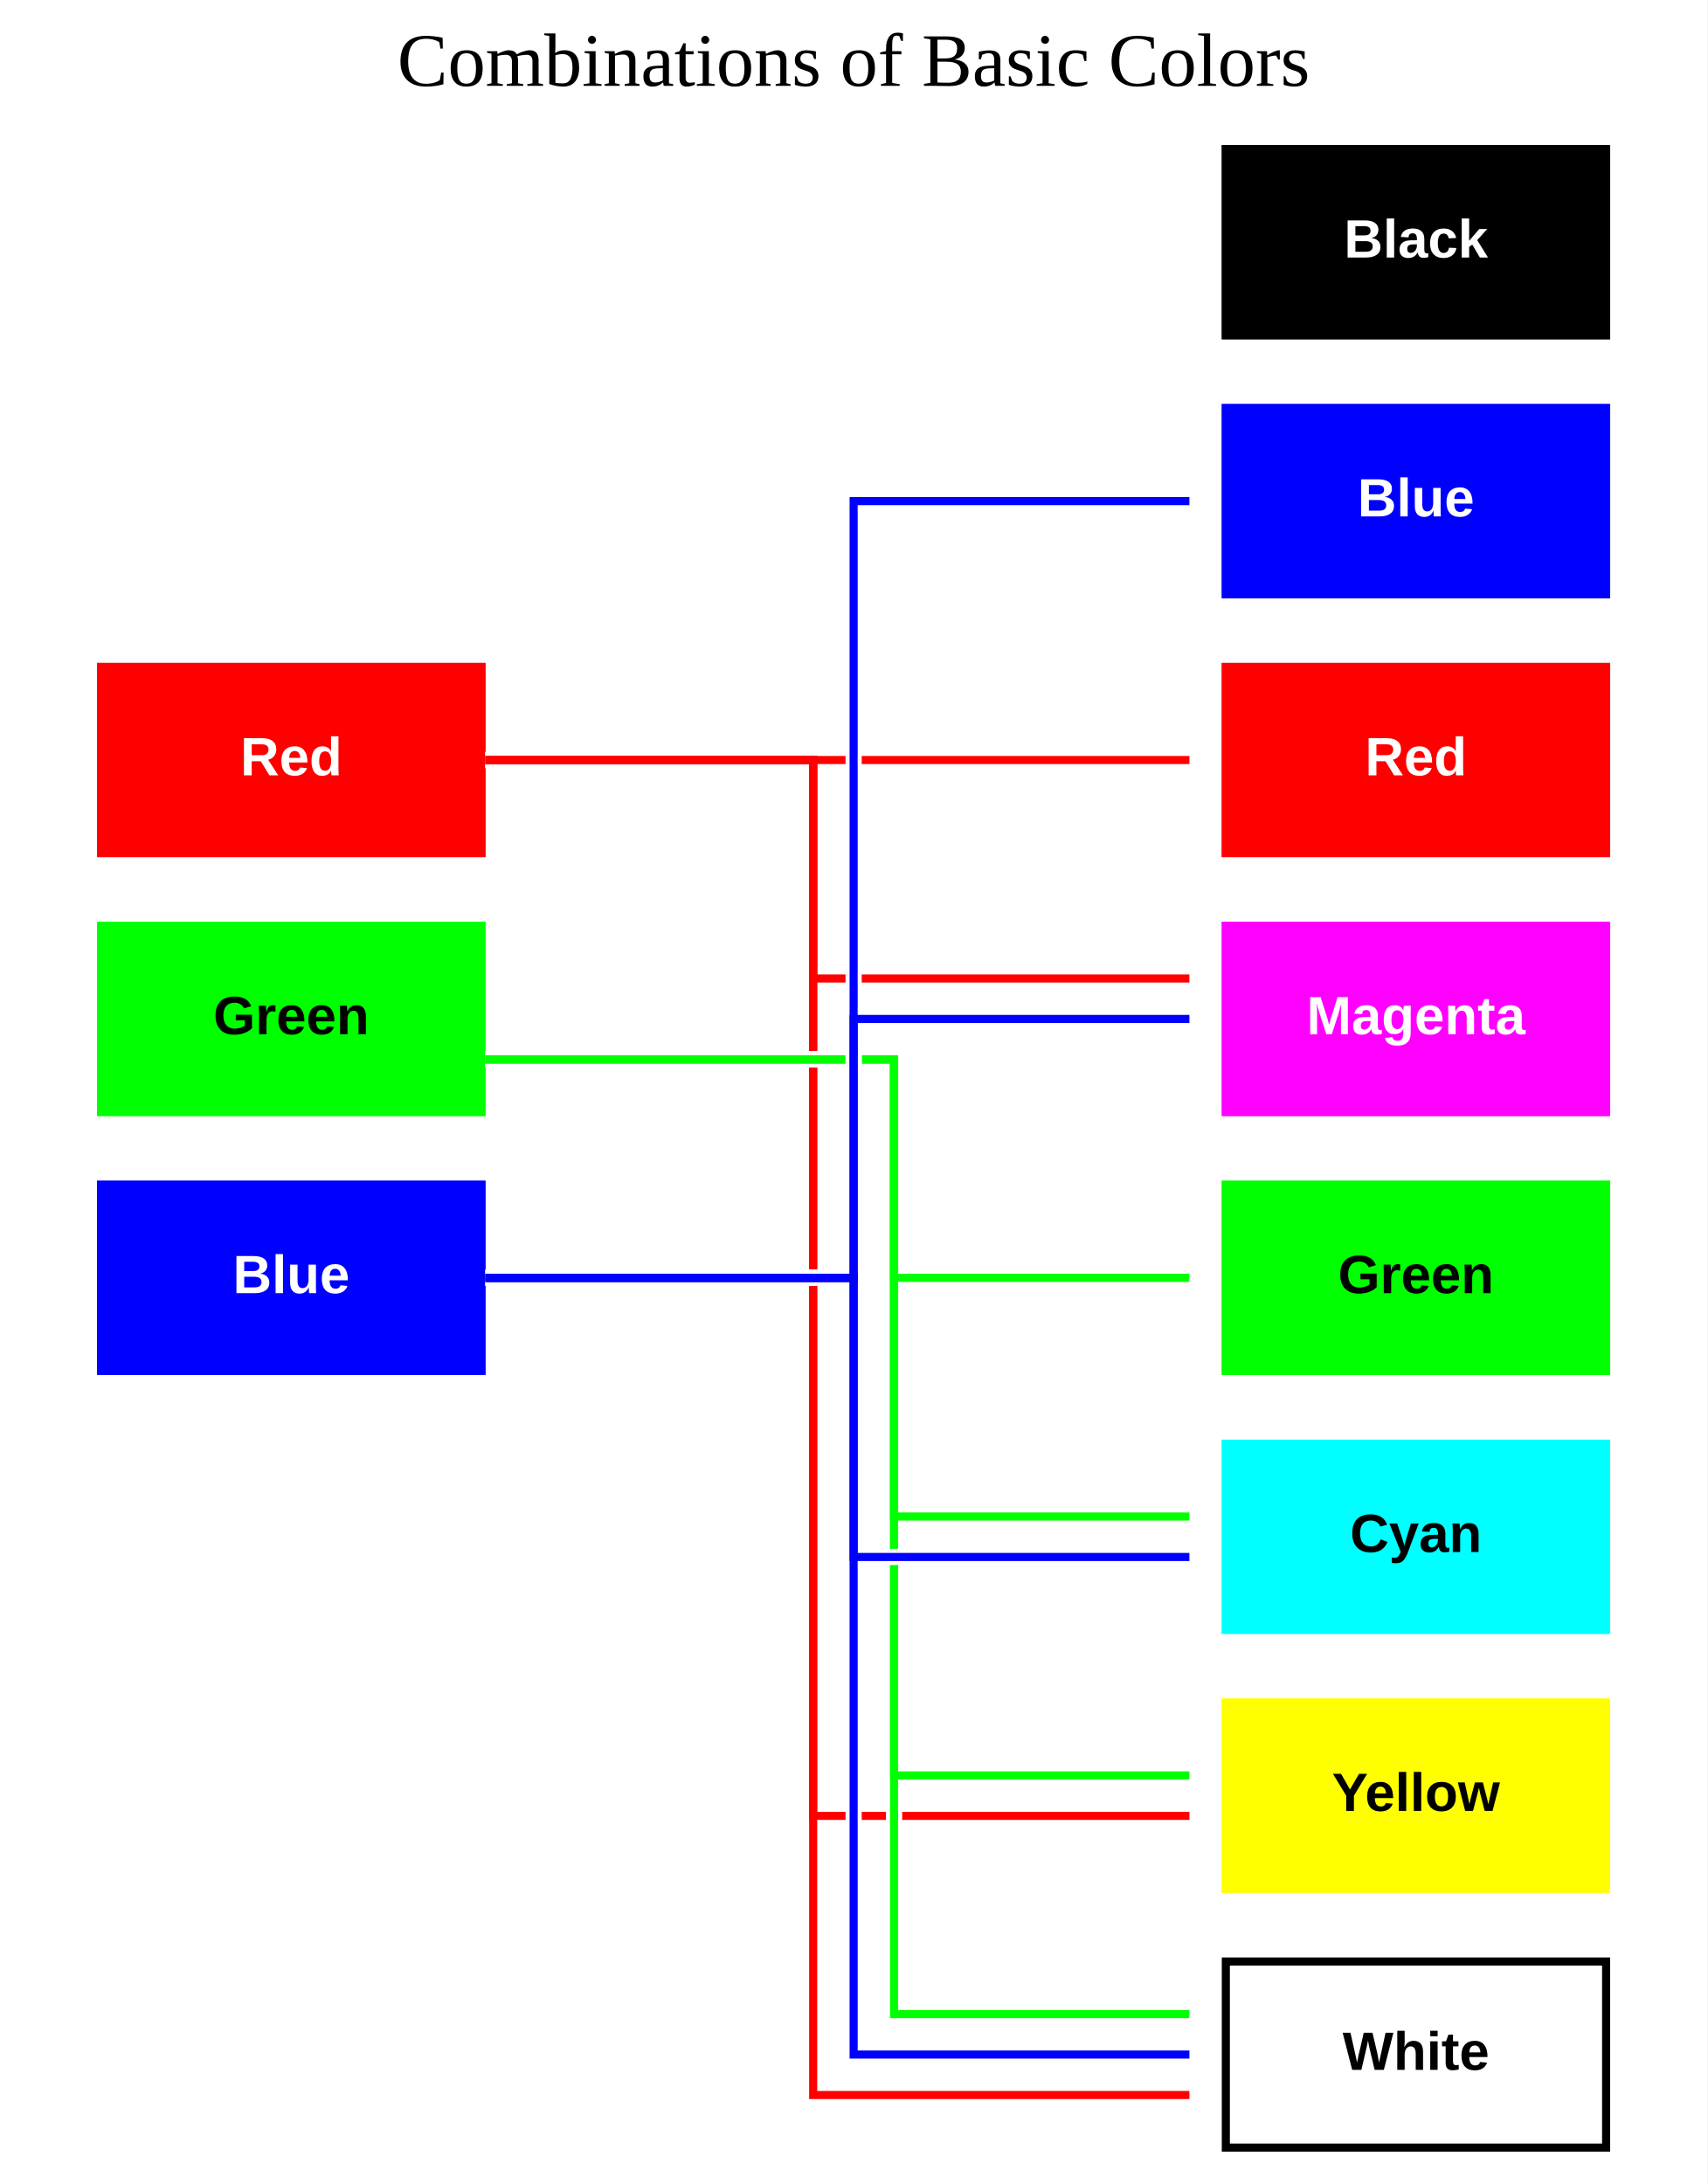
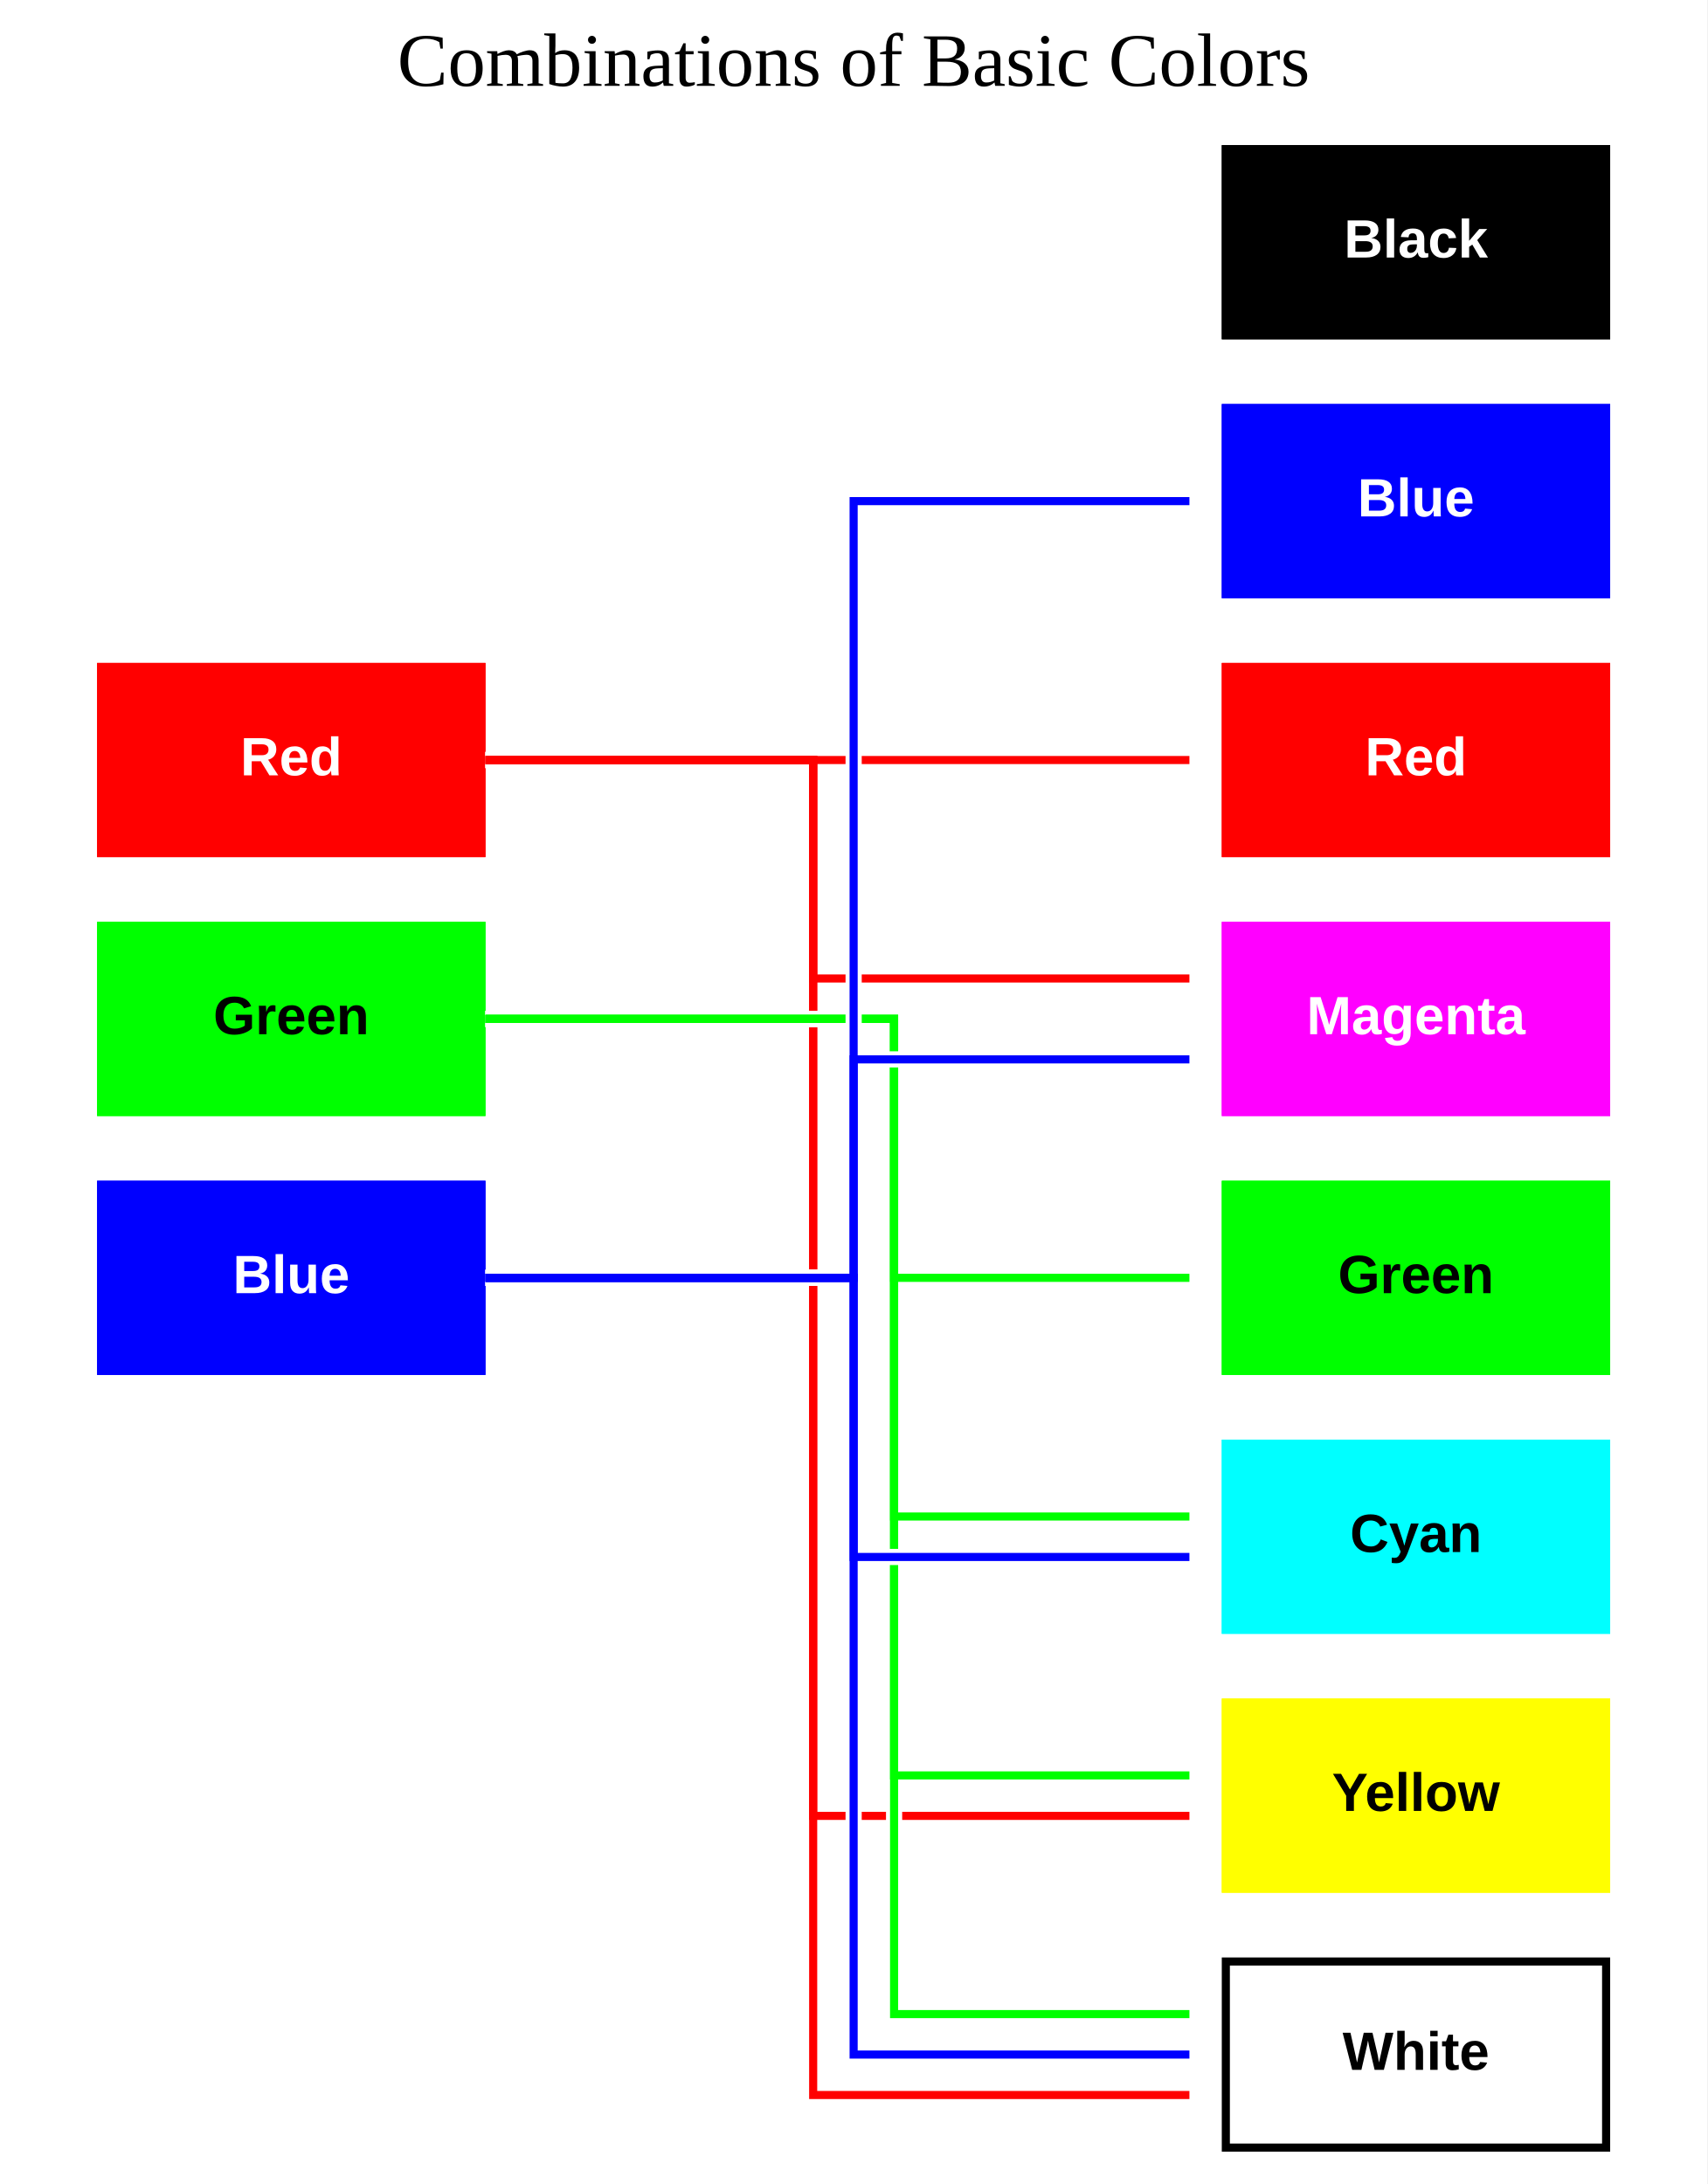
<svg xmlns="http://www.w3.org/2000/svg" baseProfile="full" height="100%" version="1.1" viewBox="0 0 422.0 539.875" width="100%">
  <defs>
    <marker id="id1" markerHeight="6" markerUnits="userSpaceOnUse" markerWidth="9" orient="auto" refX="4.5" refY="3.0">
      <polyline fill="#F00" points="0,0 9,3.0 0,6" stroke-width="0" />
    </marker>
    <marker id="id2" markerHeight="6" markerUnits="userSpaceOnUse" markerWidth="9" orient="auto" refX="4.5" refY="3.0">
      <polyline fill="#0F0" points="0,0 9,3.0 0,6" stroke-width="0" />
    </marker>
    <marker id="id3" markerHeight="6" markerUnits="userSpaceOnUse" markerWidth="9" orient="auto" refX="4.5" refY="3.0">
      <polyline fill="#00F" points="0,0 9,3.0 0,6" stroke-width="0" />
    </marker>
  </defs>
  <rect fill="white" height="539.875" width="422.0" x="0.0" y="0.0" />
  <rect fill="none" height="539.875" stroke="black" stroke-width="0.0" width="422.0" x="0.0" y="0.0" />
  <rect fill="#00F" height="48.0" width="96.0" x="24.0" y="291.875" />
  <rect fill="none" height="46.0" stroke="#00F" stroke-width="2.0" width="94.0" x="25.0" y="292.875" />
  <rect fill="#0F0" height="48.0" width="96.0" x="24.0" y="227.875" />
  <rect fill="none" height="46.0" stroke="#0F0" stroke-width="2.0" width="94.0" x="25.0" y="228.875" />
  <rect fill="#F00" height="48.0" width="96.0" x="24.0" y="163.875" />
  <rect fill="none" height="46.0" stroke="#F00" stroke-width="2.0" width="94.0" x="25.0" y="164.875" />
  <rect fill="#000" height="48.0" width="96.0" x="302.0" y="35.875" />
  <rect fill="none" height="46.0" stroke="#000" stroke-width="2.0" width="94.0" x="303.0" y="36.875" />
  <rect fill="#00F" height="48.0" width="96.0" x="302.0" y="99.875" />
  <rect fill="none" height="46.0" stroke="#00F" stroke-width="2.0" width="94.0" x="303.0" y="100.875" />
  <rect fill="#0FF" height="48.0" width="96.0" x="302.0" y="355.875" />
  <rect fill="none" height="46.0" stroke="#0FF" stroke-width="2.0" width="94.0" x="303.0" y="356.875" />
  <rect fill="#0F0" height="48.0" width="96.0" x="302.0" y="291.875" />
  <rect fill="none" height="46.0" stroke="#0F0" stroke-width="2.0" width="94.0" x="303.0" y="292.875" />
  <rect fill="#F0F" height="48.0" width="96.0" x="302.0" y="227.875" />
  <rect fill="none" height="46.0" stroke="#F0F" stroke-width="2.0" width="94.0" x="303.0" y="228.875" />
  <rect fill="#F00" height="48.0" width="96.0" x="302.0" y="163.875" />
  <rect fill="none" height="46.0" stroke="#F00" stroke-width="2.0" width="94.0" x="303.0" y="164.875" />
  <rect fill="#FFF" height="48.0" width="96.0" x="302.0" y="483.875" />
  <rect fill="none" height="46.0" stroke="#000" stroke-width="2.0" width="94.0" x="303.0" y="484.875" />
  <rect fill="#FF0" height="48.0" width="96.0" x="302.0" y="419.875" />
  <rect fill="none" height="46.0" stroke="#FF0" stroke-width="2.0" width="94.0" x="303.0" y="420.875" />
  <polyline fill="none" points="120.0,187.875 294.0,187.875" stroke="white" stroke-width="4.0" />
  <polyline fill="none" points="120.0,187.875 201.0,187.875 201.0,241.875 294.0,241.875" stroke="white" stroke-width="4.0" />
  <polyline fill="none" points="120.0,187.875 201.0,187.875 201.0,448.875 294.0,448.875" stroke="white" stroke-width="4.0" />
  <polyline fill="none" points="120.0,187.875 201.0,187.875 201.0,517.875 294.0,517.875" stroke="white" stroke-width="4.0" />
  <polyline fill="none" points="120.0,187.875 294.0,187.875" stroke="#F00" stroke-width="2.0" />
  <polyline marker-end="url(#id1)" points="293.0,187.875 297.5,187.875" stroke="#F00" stroke-width="0" />
  <polyline fill="none" points="120.0,187.875 201.0,187.875 201.0,241.875 294.0,241.875" stroke="#F00" stroke-width="2.0" />
  <polyline marker-end="url(#id1)" points="293.0,241.875 297.5,241.875" stroke="#F00" stroke-width="0" />
  <polyline fill="none" points="120.0,187.875 201.0,187.875 201.0,448.875 294.0,448.875" stroke="#F00" stroke-width="2.0" />
  <polyline marker-end="url(#id1)" points="293.0,448.875 297.5,448.875" stroke="#F00" stroke-width="0" />
  <polyline fill="none" points="120.0,187.875 201.0,187.875 201.0,517.875 294.0,517.875" stroke="#F00" stroke-width="2.0" />
  <polyline marker-end="url(#id1)" points="293.0,517.875 297.5,517.875" stroke="#F00" stroke-width="0" />
-   <polyline fill="none" points="120.0,261.875 221.0,261.875 221.0,315.875 294.0,315.875" stroke="white" stroke-width="4.0" />
-   <polyline fill="none" points="120.0,261.875 221.0,261.875 221.0,374.875 294.0,374.875" stroke="white" stroke-width="4.0" />
-   <polyline fill="none" points="120.0,261.875 221.0,261.875 221.0,438.875 294.0,438.875" stroke="white" stroke-width="4.0" />
-   <polyline fill="none" points="120.0,261.875 221.0,261.875 221.0,497.875 294.0,497.875" stroke="white" stroke-width="4.0" />
-   <polyline fill="none" points="120.0,261.875 221.0,261.875 221.0,315.875 294.0,315.875" stroke="#0F0" stroke-width="2.0" />
+   <polyline fill="none" points="120.0,251.875 221.0,251.875 221.0,315.875 294.0,315.875" stroke="white" stroke-width="4.0" />
+   <polyline fill="none" points="120.0,251.875 221.0,251.875 221.0,374.875 294.0,374.875" stroke="white" stroke-width="4.0" />
+   <polyline fill="none" points="120.0,251.875 221.0,251.875 221.0,438.875 294.0,438.875" stroke="white" stroke-width="4.0" />
+   <polyline fill="none" points="120.0,251.875 221.0,251.875 221.0,497.875 294.0,497.875" stroke="white" stroke-width="4.0" />
+   <polyline fill="none" points="120.0,251.875 221.0,251.875 221.0,315.875 294.0,315.875" stroke="#0F0" stroke-width="2.0" />
  <polyline marker-end="url(#id2)" points="293.0,315.875 297.5,315.875" stroke="#0F0" stroke-width="0" />
-   <polyline fill="none" points="120.0,261.875 221.0,261.875 221.0,374.875 294.0,374.875" stroke="#0F0" stroke-width="2.0" />
+   <polyline fill="none" points="120.0,251.875 221.0,251.875 221.0,374.875 294.0,374.875" stroke="#0F0" stroke-width="2.0" />
  <polyline marker-end="url(#id2)" points="293.0,374.875 297.5,374.875" stroke="#0F0" stroke-width="0" />
-   <polyline fill="none" points="120.0,261.875 221.0,261.875 221.0,438.875 294.0,438.875" stroke="#0F0" stroke-width="2.0" />
+   <polyline fill="none" points="120.0,251.875 221.0,251.875 221.0,438.875 294.0,438.875" stroke="#0F0" stroke-width="2.0" />
  <polyline marker-end="url(#id2)" points="293.0,438.875 297.5,438.875" stroke="#0F0" stroke-width="0" />
-   <polyline fill="none" points="120.0,261.875 221.0,261.875 221.0,497.875 294.0,497.875" stroke="#0F0" stroke-width="2.0" />
+   <polyline fill="none" points="120.0,251.875 221.0,251.875 221.0,497.875 294.0,497.875" stroke="#0F0" stroke-width="2.0" />
  <polyline marker-end="url(#id2)" points="293.0,497.875 297.5,497.875" stroke="#0F0" stroke-width="0" />
  <polyline fill="none" points="120.0,315.875 211.0,315.875 211.0,123.875 294.0,123.875" stroke="white" stroke-width="4.0" />
-   <polyline fill="none" points="120.0,315.875 211.0,315.875 211.0,251.875 294.0,251.875" stroke="white" stroke-width="4.0" />
+   <polyline fill="none" points="120.0,315.875 211.0,315.875 211.0,261.875 294.0,261.875" stroke="white" stroke-width="4.0" />
  <polyline fill="none" points="120.0,315.875 211.0,315.875 211.0,384.875 294.0,384.875" stroke="white" stroke-width="4.0" />
  <polyline fill="none" points="120.0,315.875 211.0,315.875 211.0,507.875 294.0,507.875" stroke="white" stroke-width="4.0" />
  <polyline fill="none" points="120.0,315.875 211.0,315.875 211.0,123.875 294.0,123.875" stroke="#00F" stroke-width="2.0" />
  <polyline marker-end="url(#id3)" points="293.0,123.875 297.5,123.875" stroke="#00F" stroke-width="0" />
-   <polyline fill="none" points="120.0,315.875 211.0,315.875 211.0,251.875 294.0,251.875" stroke="#00F" stroke-width="2.0" />
-   <polyline marker-end="url(#id3)" points="293.0,251.875 297.5,251.875" stroke="#00F" stroke-width="0" />
+   <polyline fill="none" points="120.0,315.875 211.0,315.875 211.0,261.875 294.0,261.875" stroke="#00F" stroke-width="2.0" />
+   <polyline marker-end="url(#id3)" points="293.0,261.875 297.5,261.875" stroke="#00F" stroke-width="0" />
  <polyline fill="none" points="120.0,315.875 211.0,315.875 211.0,384.875 294.0,384.875" stroke="#00F" stroke-width="2.0" />
  <polyline marker-end="url(#id3)" points="293.0,384.875 297.5,384.875" stroke="#00F" stroke-width="0" />
  <polyline fill="none" points="120.0,315.875 211.0,315.875 211.0,507.875 294.0,507.875" stroke="#00F" stroke-width="2.0" />
  <polyline marker-end="url(#id3)" points="293.0,507.875 297.5,507.875" stroke="#00F" stroke-width="0" />
  <text transform="translate(72.0,315.875) translate(0,-0.0)">
    <tspan dominant-baseline="middle" dx="0" fill="white" font-family="Arial" font-size="10.0pt" font-weight="bold" text-anchor="middle" x="0">Blue</tspan>
  </text>
  <text transform="translate(72.0,251.875) translate(0,-0.0)">
    <tspan dominant-baseline="middle" dx="0" fill="black" font-family="Arial" font-size="10.0pt" font-weight="bold" text-anchor="middle" x="0">Green</tspan>
  </text>
  <text transform="translate(72.0,187.875) translate(0,-0.0)">
    <tspan dominant-baseline="middle" dx="0" fill="white" font-family="Arial" font-size="10.0pt" font-weight="bold" text-anchor="middle" x="0">Red</tspan>
  </text>
  <text transform="translate(350.0,59.875) translate(0,-0.0)">
    <tspan dominant-baseline="middle" dx="0" fill="white" font-family="Arial" font-size="10.0pt" font-weight="bold" text-anchor="middle" x="0">Black</tspan>
  </text>
  <text transform="translate(350.0,123.875) translate(0,-0.0)">
    <tspan dominant-baseline="middle" dx="0" fill="white" font-family="Arial" font-size="10.0pt" font-weight="bold" text-anchor="middle" x="0">Blue</tspan>
  </text>
  <text transform="translate(350.0,379.875) translate(0,-0.0)">
    <tspan dominant-baseline="middle" dx="0" fill="black" font-family="Arial" font-size="10.0pt" font-weight="bold" text-anchor="middle" x="0">Cyan</tspan>
  </text>
  <text transform="translate(350.0,315.875) translate(0,-0.0)">
    <tspan dominant-baseline="middle" dx="0" fill="black" font-family="Arial" font-size="10.0pt" font-weight="bold" text-anchor="middle" x="0">Green</tspan>
  </text>
  <text transform="translate(350.0,251.875) translate(0,-0.0)">
    <tspan dominant-baseline="middle" dx="0" fill="white" font-family="Arial" font-size="10.0pt" font-weight="bold" text-anchor="middle" x="0">Magenta</tspan>
  </text>
  <text transform="translate(350.0,187.875) translate(0,-0.0)">
    <tspan dominant-baseline="middle" dx="0" fill="white" font-family="Arial" font-size="10.0pt" font-weight="bold" text-anchor="middle" x="0">Red</tspan>
  </text>
  <text transform="translate(350.0,507.875) translate(0,-0.0)">
    <tspan dominant-baseline="middle" dx="0" fill="black" font-family="Arial" font-size="10.0pt" font-weight="bold" text-anchor="middle" x="0">White</tspan>
  </text>
  <text transform="translate(350.0,443.875) translate(0,-0.0)">
    <tspan dominant-baseline="middle" dx="0" fill="black" font-family="Arial" font-size="10.0pt" font-weight="bold" text-anchor="middle" x="0">Yellow</tspan>
  </text>
  <text transform="translate(211.0,16.9375) translate(0,-0.0)">
    <tspan dominant-baseline="middle" dx="0" fill="black" font-size="14.0pt" text-anchor="middle" x="0">Combinations of Basic Colors</tspan>
  </text>
</svg>
